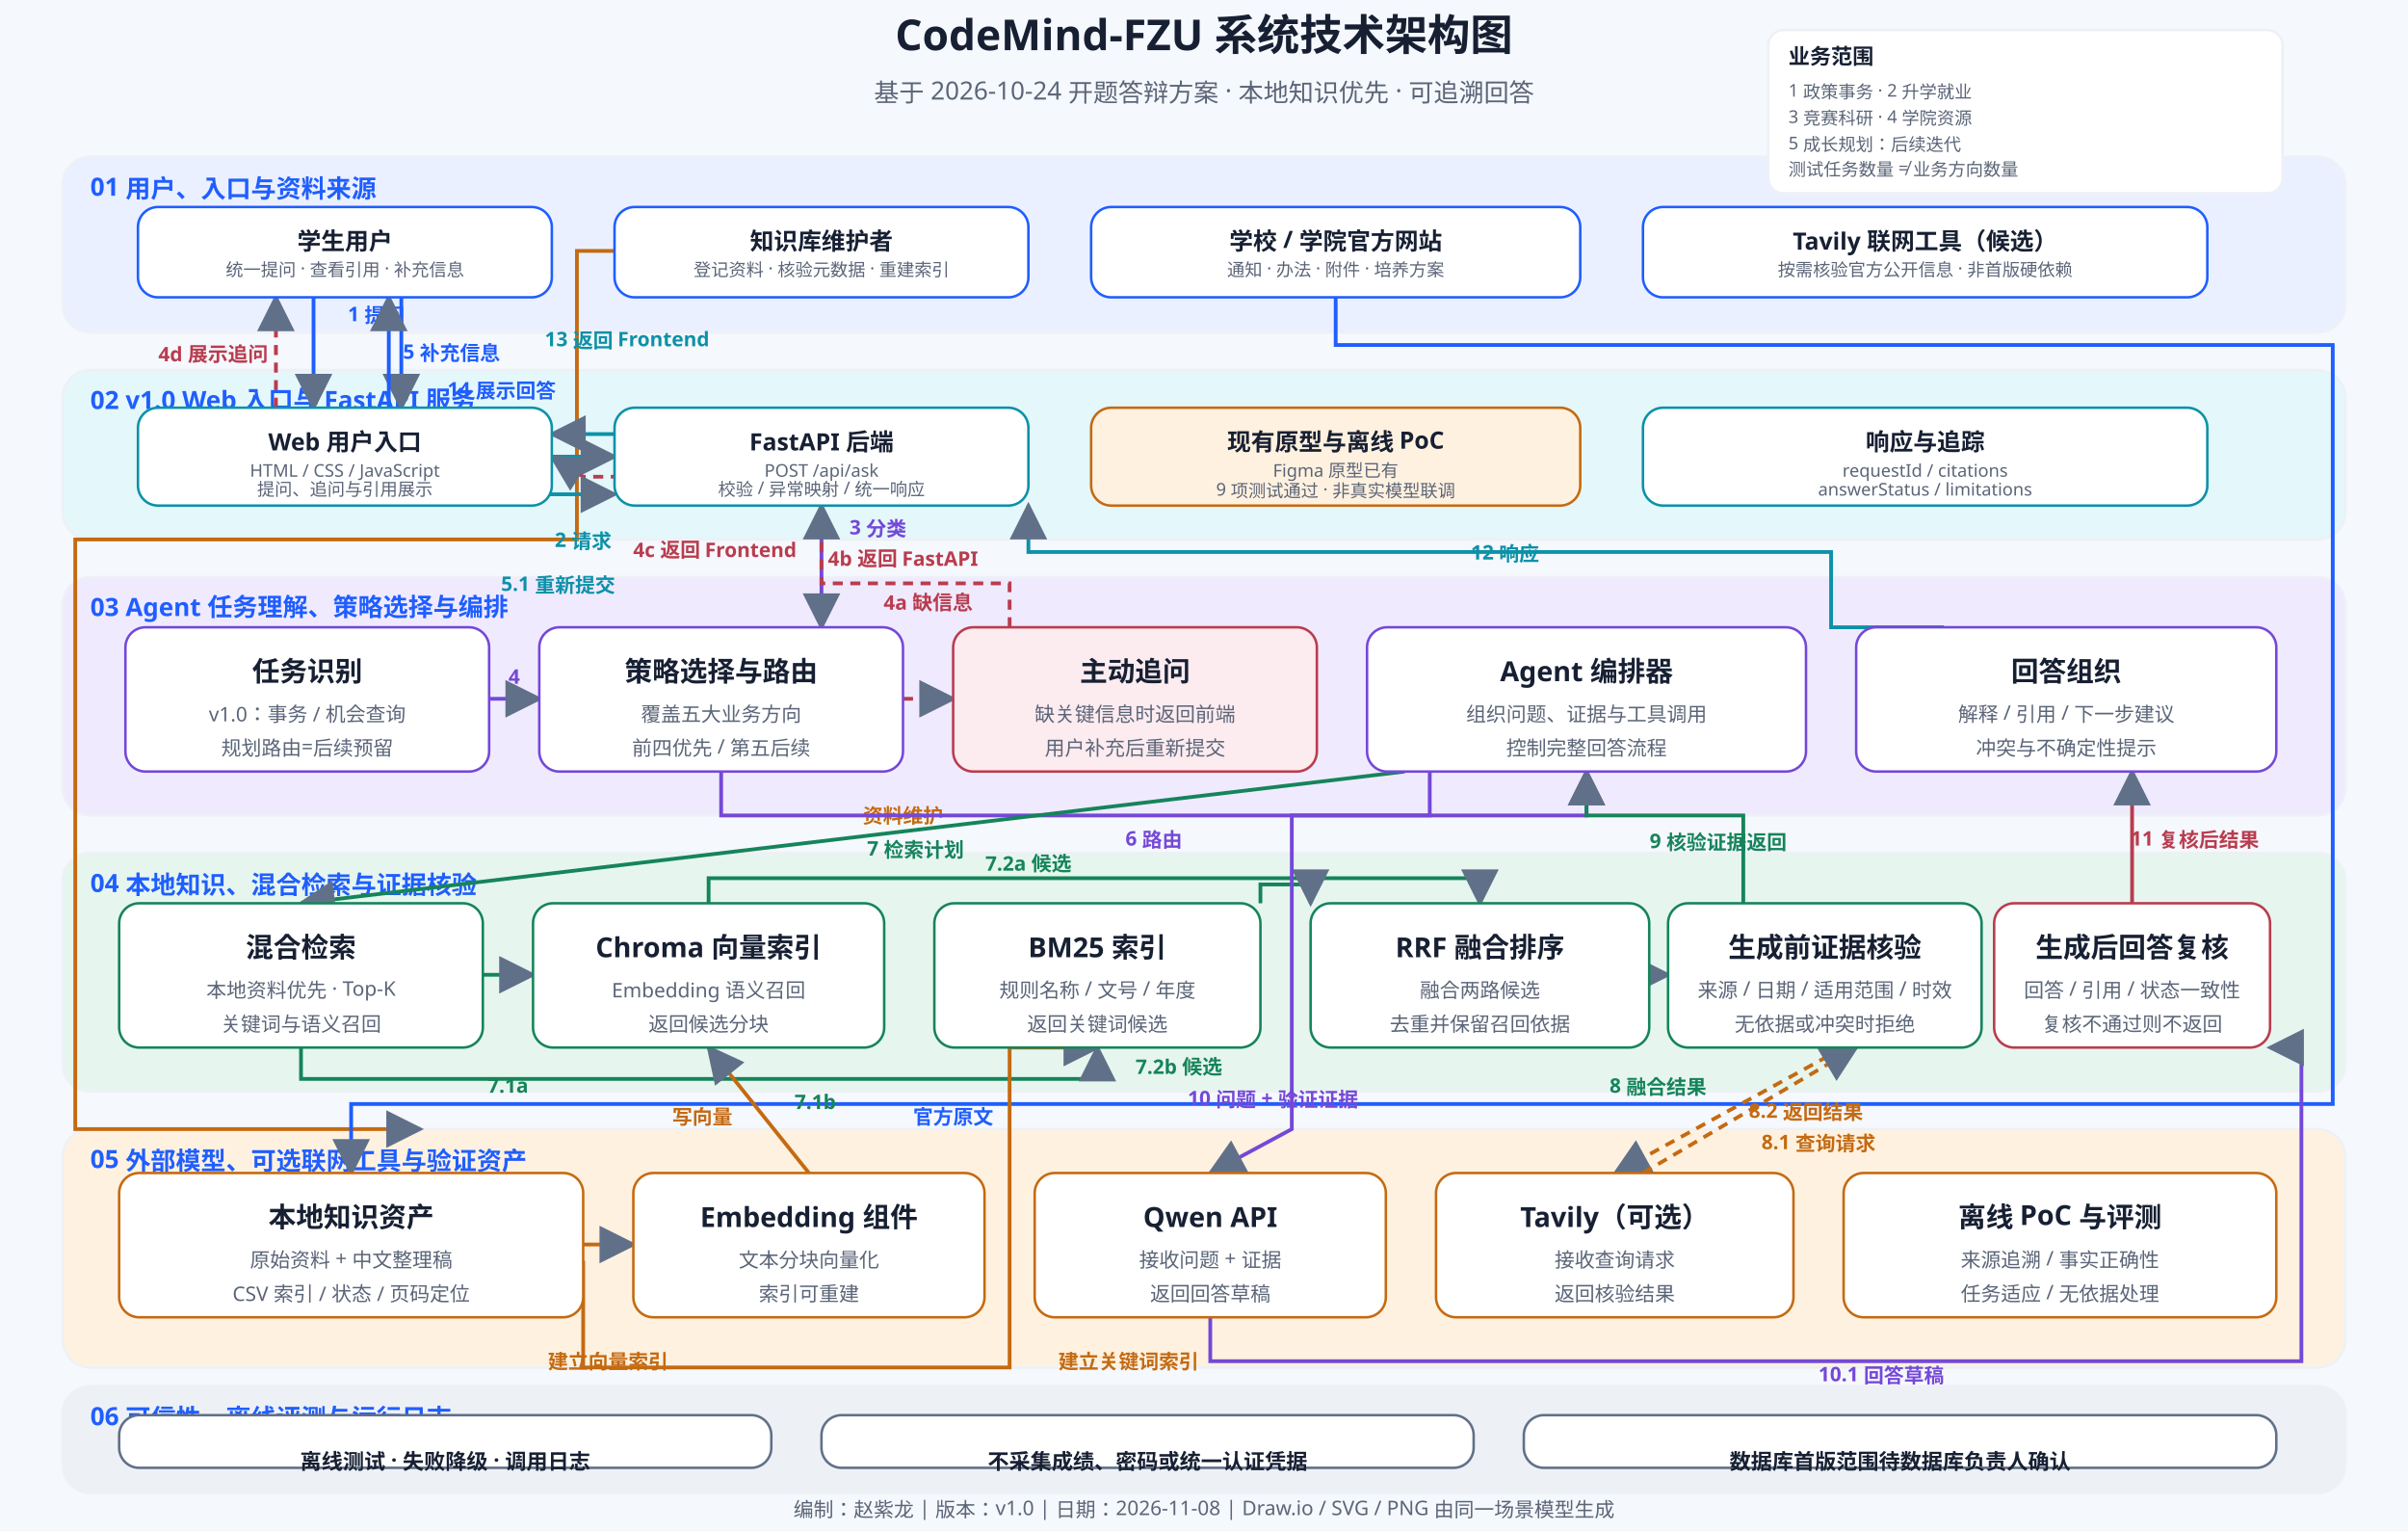
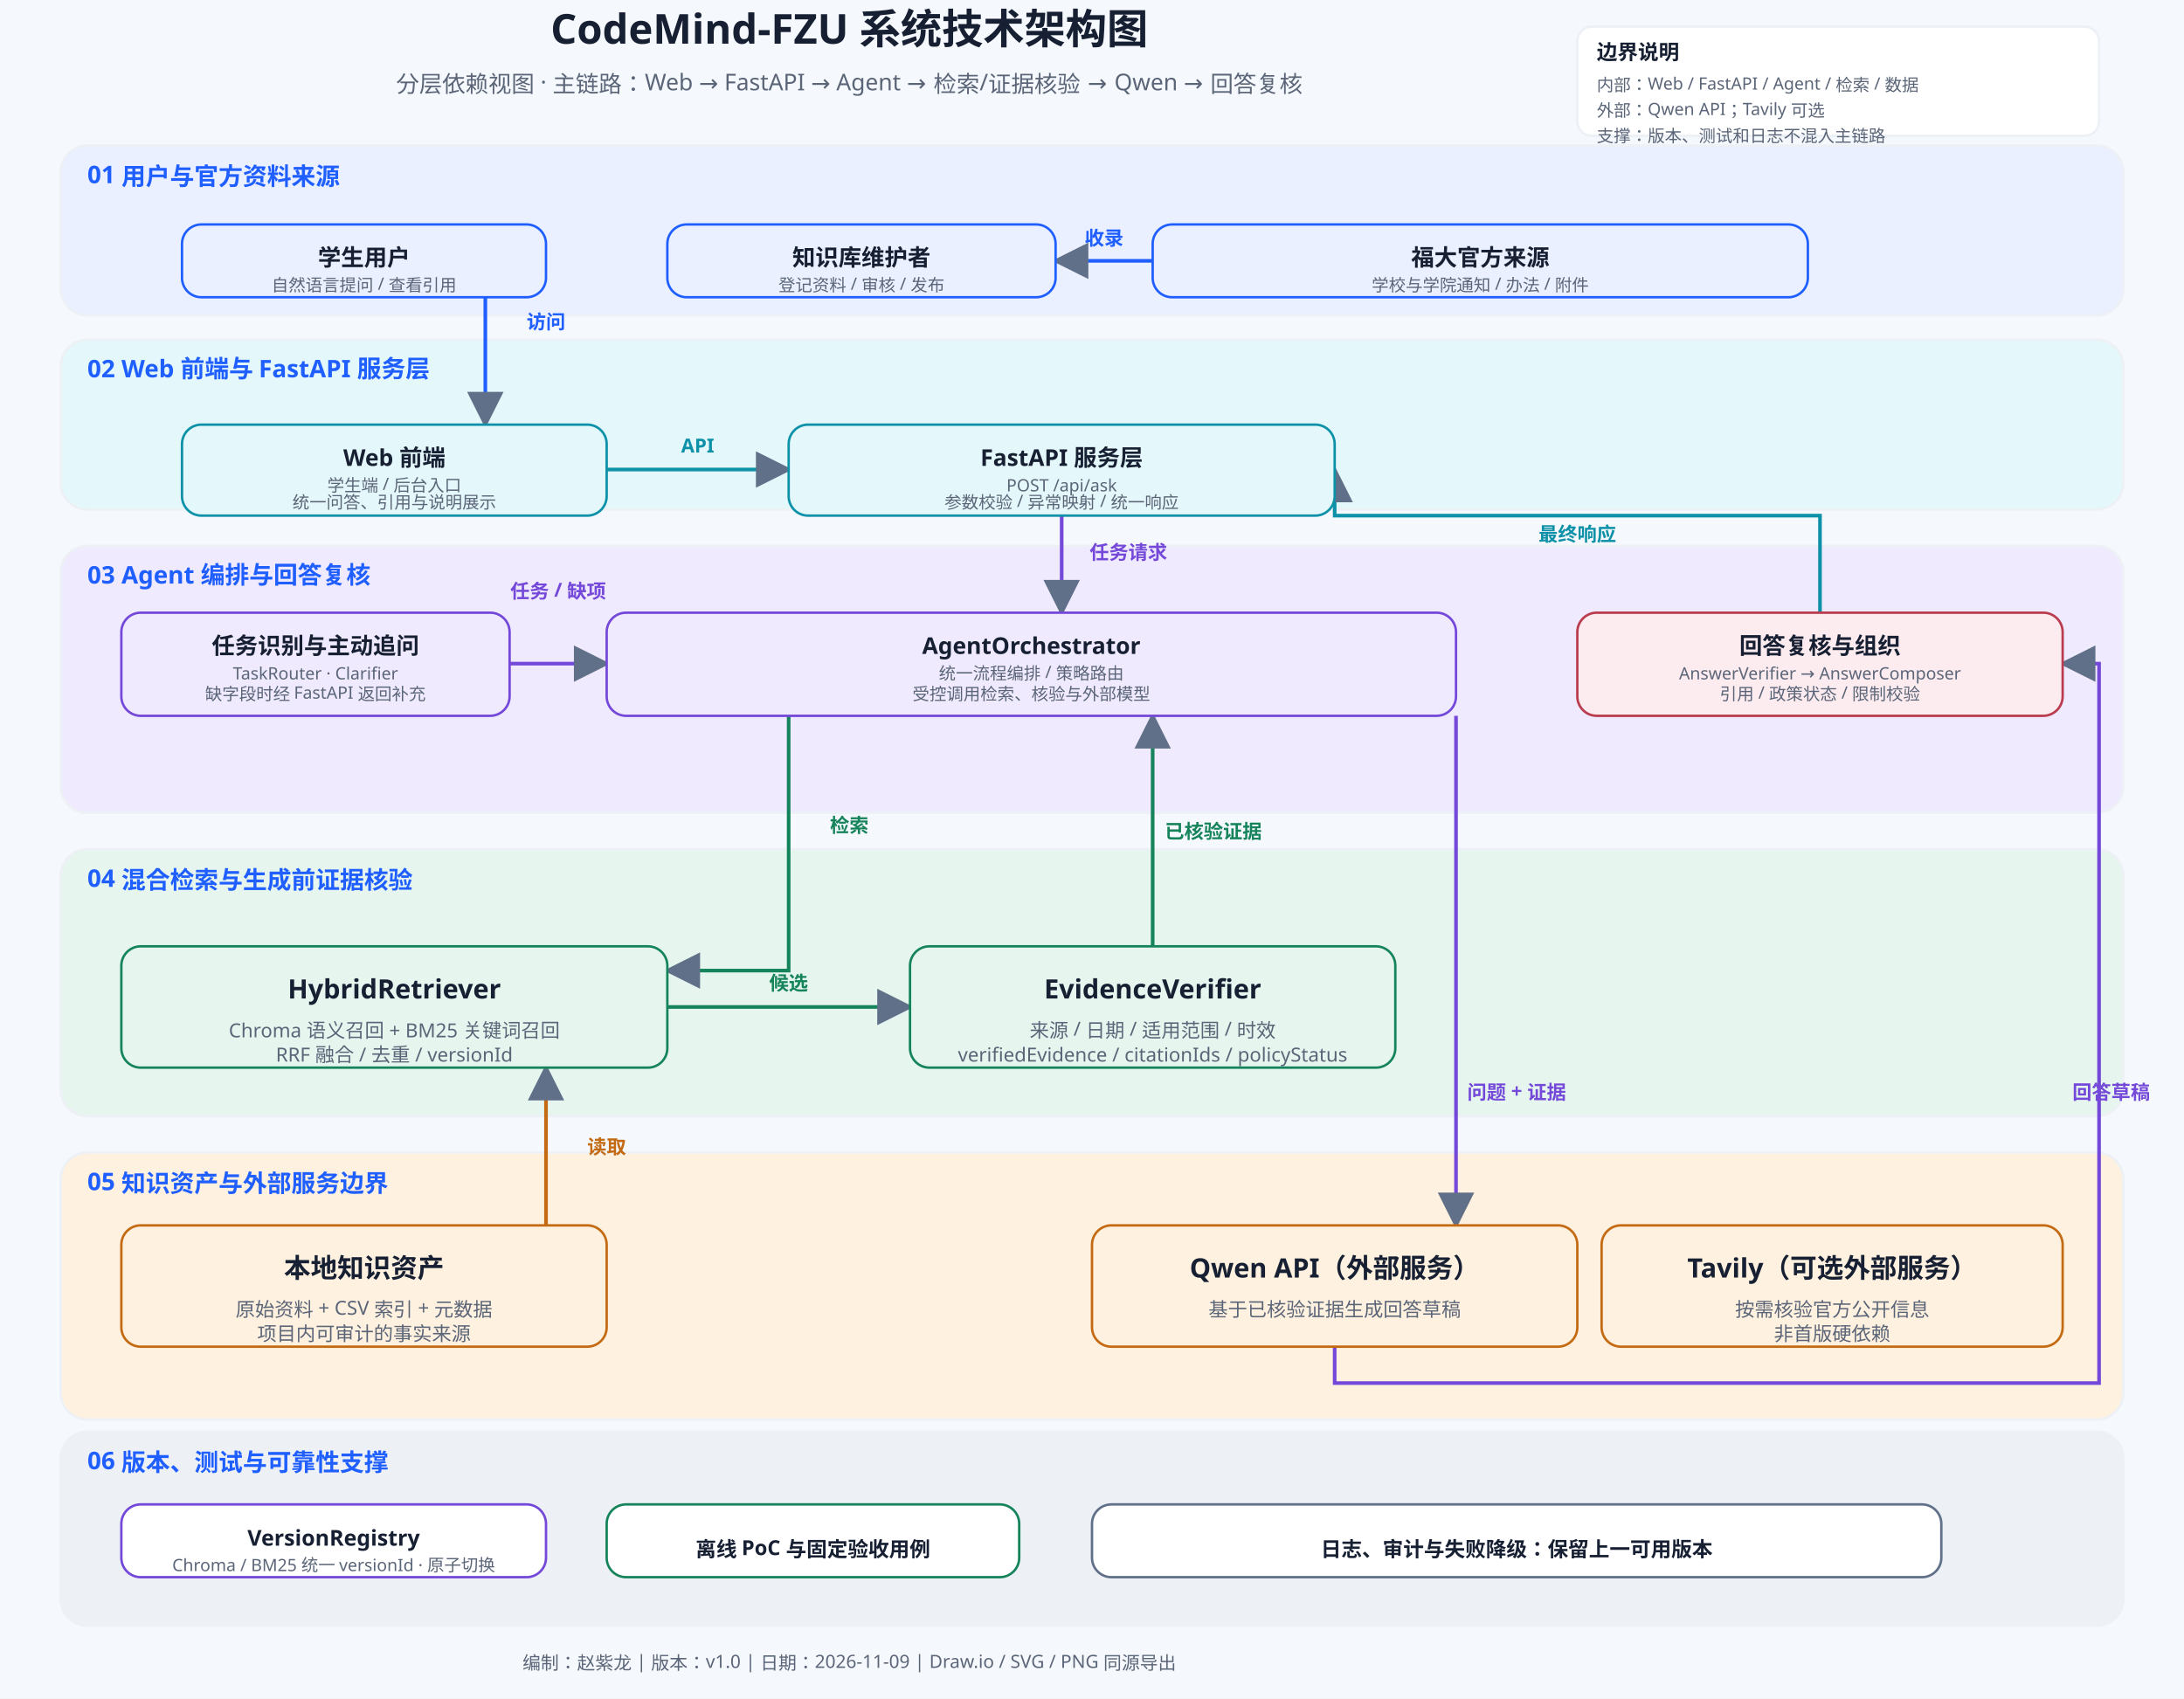
- <svg xmlns="http://www.w3.org/2000/svg" width="1920" height="1220" viewBox="0 0 1920 1220">
+ <svg xmlns="http://www.w3.org/2000/svg" width="1800" height="1400" viewBox="0 0 1800 1400">
  <style>text{font-family:'Microsoft YaHei',sans-serif}</style>
  <defs>
    <marker id="arrow" markerWidth="10" markerHeight="10" refX="9" refY="5" orient="auto-start-reverse">
      <path d="M0 0 L10 5 L0 10 z" fill="#617089" />
    </marker>
  </defs>
-   <rect width="1920" height="1220" fill="#F5F8FC" />
-   <rect x="50" y="125" width="1820" height="140" rx="22" fill="#EAF0FF" stroke="#EDF1F6" stroke-width="2" />
-   <text x="72" y="156" font-size="20" font-weight="700" fill="#1F5EFF">01  用户、入口与资料来源</text>
-   <rect x="50" y="295" width="1820" height="135" rx="22" fill="#E4F7FA" stroke="#EDF1F6" stroke-width="2" />
-   <text x="72" y="326" font-size="20" font-weight="700" fill="#1F5EFF">02  v1.0 Web 入口与 FastAPI 服务</text>
-   <rect x="50" y="460" width="1820" height="190" rx="22" fill="#F0EAFF" stroke="#EDF1F6" stroke-width="2" />
-   <text x="72" y="491" font-size="20" font-weight="700" fill="#1F5EFF">03  Agent 任务理解、策略选择与编排</text>
-   <rect x="50" y="680" width="1820" height="190" rx="22" fill="#E6F6EF" stroke="#EDF1F6" stroke-width="2" />
-   <text x="72" y="711" font-size="20" font-weight="700" fill="#1F5EFF">04  本地知识、混合检索与证据核验</text>
-   <rect x="50" y="900" width="1820" height="190" rx="22" fill="#FFF1DF" stroke="#EDF1F6" stroke-width="2" />
-   <text x="72" y="931" font-size="20" font-weight="700" fill="#1F5EFF">05  外部模型、可选联网工具与验证资产</text>
-   <rect x="50" y="1105" width="1820" height="85" rx="22" fill="#EDF1F6" stroke="#EDF1F6" stroke-width="2" />
-   <text x="72" y="1136" font-size="20" font-weight="700" fill="#1F5EFF">06  可信性、离线评测与运行日志</text>
-   <polyline points="250,237 250,325" fill="none" stroke="#1F5EFF" stroke-width="3" marker-end="url(#arrow)" />
-   <text x="300" y="256" text-anchor="middle" font-size="16" font-weight="700" fill="#1F5EFF">1 提问</text>
-   <polyline points="490,200 460,200 460,430 60,430 60,900 335,900" fill="none" stroke="#C46A12" stroke-width="3" marker-end="url(#arrow)" />
-   <text x="720" y="656" text-anchor="middle" font-size="16" font-weight="700" fill="#C46A12">资料维护</text>
-   <polyline points="1065,237 1065,275 1860,275 1860,880 280,880 280,935" fill="none" stroke="#1F5EFF" stroke-width="3" marker-end="url(#arrow)" />
-   <text x="760" y="896" text-anchor="middle" font-size="16" font-weight="700" fill="#1F5EFF">官方原文</text>
-   <polyline points="440,364 490,364" fill="none" stroke="#0D91A8" stroke-width="3" marker-end="url(#arrow)" />
-   <text x="465" y="436" text-anchor="middle" font-size="16" font-weight="700" fill="#0D91A8">2 请求</text>
-   <polyline points="655,403 655,500" fill="none" stroke="#7448D8" stroke-width="3" marker-end="url(#arrow)" />
-   <text x="700" y="426" text-anchor="middle" font-size="16" font-weight="700" fill="#7448D8">3 分类</text>
-   <polyline points="390,557 430,557" fill="none" stroke="#7448D8" stroke-width="3" marker-end="url(#arrow)" />
-   <text x="410" y="545" text-anchor="middle" font-size="16" font-weight="700" fill="#7448D8">4</text>
-   <polyline points="720,557 760,557" fill="none" stroke="#B93C4F" stroke-width="3" stroke-dasharray="8 6" marker-end="url(#arrow)" />
-   <text x="740" y="486" text-anchor="middle" font-size="16" font-weight="700" fill="#B93C4F">4a 缺信息</text>
-   <polyline points="805,500 805,465 655,465 655,403" fill="none" stroke="#B93C4F" stroke-width="3" stroke-dasharray="8 6" marker-end="url(#arrow)" />
-   <text x="720" y="451" text-anchor="middle" font-size="16" font-weight="700" fill="#B93C4F">4b 返回 FastAPI</text>
-   <polyline points="570,403 570,380 465,380 440,364" fill="none" stroke="#B93C4F" stroke-width="3" stroke-dasharray="8 6" marker-end="url(#arrow)" />
-   <text x="570" y="444" text-anchor="middle" font-size="16" font-weight="700" fill="#B93C4F">4c 返回 Frontend</text>
-   <polyline points="220,325 220,237" fill="none" stroke="#B93C4F" stroke-width="3" stroke-dasharray="8 6" marker-end="url(#arrow)" />
-   <text x="170" y="288" text-anchor="middle" font-size="16" font-weight="700" fill="#B93C4F">4d 展示追问</text>
-   <polyline points="320,237 320,325" fill="none" stroke="#1F5EFF" stroke-width="3" marker-end="url(#arrow)" />
-   <text x="360" y="286" text-anchor="middle" font-size="16" font-weight="700" fill="#1F5EFF">5 补充信息</text>
-   <polyline points="430,394 490,394" fill="none" stroke="#0D91A8" stroke-width="3" marker-end="url(#arrow)" />
-   <text x="445" y="471" text-anchor="middle" font-size="16" font-weight="700" fill="#0D91A8">5.1 重新提交</text>
-   <polyline points="575,615 575,650 1265,650 1265,615" fill="none" stroke="#7448D8" stroke-width="3" marker-end="url(#arrow)" />
-   <text x="920" y="674" text-anchor="middle" font-size="16" font-weight="700" fill="#7448D8">6 路由</text>
-   <polyline points="1120,615 240,720" fill="none" stroke="#16845B" stroke-width="3" marker-end="url(#arrow)" />
-   <text x="730" y="682" text-anchor="middle" font-size="16" font-weight="700" fill="#16845B">7 检索计划</text>
-   <polyline points="385,777 425,777" fill="none" stroke="#16845B" stroke-width="3" marker-end="url(#arrow)" />
-   <text x="405" y="871" text-anchor="middle" font-size="16" font-weight="700" fill="#16845B">7.1a</text>
-   <polyline points="240,835 240,860 875,860 875,835" fill="none" stroke="#16845B" stroke-width="3" marker-end="url(#arrow)" />
-   <text x="650" y="884" text-anchor="middle" font-size="16" font-weight="700" fill="#16845B">7.1b</text>
-   <polyline points="565,720 565,700 1180,700 1180,720" fill="none" stroke="#16845B" stroke-width="3" marker-end="url(#arrow)" />
-   <text x="820" y="694" text-anchor="middle" font-size="16" font-weight="700" fill="#16845B">7.2a 候选</text>
-   <polyline points="1005,720 1005,705 1045,705 1045,720" fill="none" stroke="#16845B" stroke-width="3" marker-end="url(#arrow)" />
-   <text x="940" y="856" text-anchor="middle" font-size="16" font-weight="700" fill="#16845B">7.2b 候选</text>
-   <polyline points="1315,777 1330,777" fill="none" stroke="#16845B" stroke-width="3" marker-end="url(#arrow)" />
-   <text x="1322" y="871" text-anchor="middle" font-size="16" font-weight="700" fill="#16845B">8 融合结果</text>
-   <polyline points="1470,835 1288,935" fill="none" stroke="#C46A12" stroke-width="3" stroke-dasharray="8 6" marker-end="url(#arrow)" />
-   <text x="1450" y="916" text-anchor="middle" font-size="16" font-weight="700" fill="#C46A12">8.1 查询请求</text>
-   <polyline points="1310,935 1480,835" fill="none" stroke="#C46A12" stroke-width="3" stroke-dasharray="8 6" marker-end="url(#arrow)" />
-   <text x="1440" y="891" text-anchor="middle" font-size="16" font-weight="700" fill="#C46A12">8.2 返回结果</text>
-   <polyline points="1390,720 1390,650 1265,650 1265,615" fill="none" stroke="#16845B" stroke-width="3" marker-end="url(#arrow)" />
-   <text x="1370" y="676" text-anchor="middle" font-size="16" font-weight="700" fill="#16845B">9 核验证据返回</text>
-   <polyline points="1140,590 1140,650 1030,650 1030,900 965,935" fill="none" stroke="#7448D8" stroke-width="3" marker-end="url(#arrow)" />
-   <text x="1015" y="881" text-anchor="middle" font-size="16" font-weight="700" fill="#7448D8">10 问题 + 验证证据</text>
-   <polyline points="965,1050 965,1085 1835,1085 1835,835 1810,835" fill="none" stroke="#7448D8" stroke-width="3" marker-end="url(#arrow)" />
-   <text x="1500" y="1101" text-anchor="middle" font-size="16" font-weight="700" fill="#7448D8">10.1 回答草稿</text>
-   <polyline points="1700,720 1700,615" fill="none" stroke="#B93C4F" stroke-width="3" marker-end="url(#arrow)" />
-   <text x="1750" y="674" text-anchor="middle" font-size="16" font-weight="700" fill="#B93C4F">11 复核后结果</text>
-   <polyline points="1550,500 1460,500 1460,440 820,440 820,403" fill="none" stroke="#0D91A8" stroke-width="3" marker-end="url(#arrow)" />
-   <text x="1200" y="446" text-anchor="middle" font-size="16" font-weight="700" fill="#0D91A8">12 响应</text>
-   <polyline points="490,346 440,346" fill="none" stroke="#0D91A8" stroke-width="3" marker-end="url(#arrow)" />
-   <text x="500" y="276" text-anchor="middle" font-size="16" font-weight="700" fill="#0D91A8">13 返回 Frontend</text>
-   <polyline points="310,325 310,237" fill="none" stroke="#1F5EFF" stroke-width="3" marker-end="url(#arrow)" />
-   <text x="400" y="316" text-anchor="middle" font-size="16" font-weight="700" fill="#1F5EFF">14 展示回答</text>
-   <polyline points="465,992 505,992" fill="none" stroke="#C46A12" stroke-width="3" marker-end="url(#arrow)" />
-   <text x="485" y="1091" text-anchor="middle" font-size="16" font-weight="700" fill="#C46A12">建立向量索引</text>
-   <polyline points="645,935 565,835" fill="none" stroke="#C46A12" stroke-width="3" marker-end="url(#arrow)" />
-   <text x="560" y="896" text-anchor="middle" font-size="16" font-weight="700" fill="#C46A12">写向量</text>
-   <polyline points="465,1005 465,1090 805,1090 805,835 875,835" fill="none" stroke="#C46A12" stroke-width="3" marker-end="url(#arrow)" />
-   <text x="900" y="1091" text-anchor="middle" font-size="16" font-weight="700" fill="#C46A12">建立关键词索引</text>
-   <rect x="110" y="165" width="330" height="72" rx="16" fill="#FFFFFF" stroke="#1F5EFF" stroke-width="2" />
-   <text x="275.0" y="199" text-anchor="middle" font-size="19" font-weight="700" fill="#172033">学生用户</text>
-   <text x="275.0" y="220" text-anchor="middle" font-size="14" fill="#5B6578">统一提问 · 查看引用 · 补充信息</text>
-   <rect x="490" y="165" width="330" height="72" rx="16" fill="#FFFFFF" stroke="#1F5EFF" stroke-width="2" />
-   <text x="655.0" y="199" text-anchor="middle" font-size="19" font-weight="700" fill="#172033">知识库维护者</text>
-   <text x="655.0" y="220" text-anchor="middle" font-size="14" fill="#5B6578">登记资料 · 核验元数据 · 重建索引</text>
-   <rect x="870" y="165" width="390" height="72" rx="16" fill="#FFFFFF" stroke="#1F5EFF" stroke-width="2" />
-   <text x="1065.0" y="199" text-anchor="middle" font-size="19" font-weight="700" fill="#172033">学校 / 学院官方网站</text>
-   <text x="1065.0" y="220" text-anchor="middle" font-size="14" fill="#5B6578">通知 · 办法 · 附件 · 培养方案</text>
-   <rect x="1310" y="165" width="450" height="72" rx="16" fill="#FFFFFF" stroke="#1F5EFF" stroke-width="2" />
-   <text x="1535.0" y="199" text-anchor="middle" font-size="19" font-weight="700" fill="#172033">Tavily 联网工具（候选）</text>
-   <text x="1535.0" y="220" text-anchor="middle" font-size="14" fill="#5B6578">按需核验官方公开信息 · 非首版硬依赖</text>
-   <rect x="110" y="325" width="330" height="78" rx="16" fill="#FFFFFF" stroke="#0D91A8" stroke-width="2" />
-   <text x="275.0" y="359" text-anchor="middle" font-size="19" font-weight="700" fill="#172033">Web 用户入口</text>
-   <text x="275.0" y="380" text-anchor="middle" font-size="14" fill="#5B6578">HTML / CSS / JavaScript</text>
-   <text x="275.0" y="395" text-anchor="middle" font-size="14" fill="#5B6578">提问、追问与引用展示</text>
-   <rect x="490" y="325" width="330" height="78" rx="16" fill="#FFFFFF" stroke="#0D91A8" stroke-width="2" />
-   <text x="655.0" y="359" text-anchor="middle" font-size="19" font-weight="700" fill="#172033">FastAPI 后端</text>
-   <text x="655.0" y="380" text-anchor="middle" font-size="14" fill="#5B6578">POST /api/ask</text>
-   <text x="655.0" y="395" text-anchor="middle" font-size="14" fill="#5B6578">校验 / 异常映射 / 统一响应</text>
-   <rect x="870" y="325" width="390" height="78" rx="16" fill="#FFF1DF" stroke="#C46A12" stroke-width="2" />
-   <text x="1065.0" y="359" text-anchor="middle" font-size="19" font-weight="700" fill="#172033">现有原型与离线 PoC</text>
-   <text x="1065.0" y="380" text-anchor="middle" font-size="14" fill="#5B6578">Figma 原型已有</text>
-   <text x="1065.0" y="395" text-anchor="middle" font-size="14" fill="#5B6578">9 项测试通过 · 非真实模型联调</text>
-   <rect x="1310" y="325" width="450" height="78" rx="16" fill="#FFFFFF" stroke="#0D91A8" stroke-width="2" />
-   <text x="1535.0" y="359" text-anchor="middle" font-size="19" font-weight="700" fill="#172033">响应与追踪</text>
-   <text x="1535.0" y="380" text-anchor="middle" font-size="14" fill="#5B6578">requestId / citations</text>
-   <text x="1535.0" y="395" text-anchor="middle" font-size="14" fill="#5B6578">answerStatus / limitations</text>
-   <rect x="100" y="500" width="290" height="115" rx="16" fill="#FFFFFF" stroke="#7448D8" stroke-width="2" />
-   <text x="245.0" y="543" text-anchor="middle" font-size="22" font-weight="700" fill="#172033">任务识别</text>
-   <text x="245.0" y="575" text-anchor="middle" font-size="16" fill="#5B6578">v1.0：事务 / 机会查询</text>
-   <text x="245.0" y="602" text-anchor="middle" font-size="16" fill="#5B6578">规划路由=后续预留</text>
-   <rect x="430" y="500" width="290" height="115" rx="16" fill="#FFFFFF" stroke="#7448D8" stroke-width="2" />
-   <text x="575.0" y="543" text-anchor="middle" font-size="22" font-weight="700" fill="#172033">策略选择与路由</text>
-   <text x="575.0" y="575" text-anchor="middle" font-size="16" fill="#5B6578">覆盖五大业务方向</text>
-   <text x="575.0" y="602" text-anchor="middle" font-size="16" fill="#5B6578">前四优先 / 第五后续</text>
-   <rect x="760" y="500" width="290" height="115" rx="16" fill="#FCEBEF" stroke="#B93C4F" stroke-width="2" />
-   <text x="905.0" y="543" text-anchor="middle" font-size="22" font-weight="700" fill="#172033">主动追问</text>
-   <text x="905.0" y="575" text-anchor="middle" font-size="16" fill="#5B6578">缺关键信息时返回前端</text>
-   <text x="905.0" y="602" text-anchor="middle" font-size="16" fill="#5B6578">用户补充后重新提交</text>
-   <rect x="1090" y="500" width="350" height="115" rx="16" fill="#FFFFFF" stroke="#7448D8" stroke-width="2" />
-   <text x="1265.0" y="543" text-anchor="middle" font-size="22" font-weight="700" fill="#172033">Agent 编排器</text>
-   <text x="1265.0" y="575" text-anchor="middle" font-size="16" fill="#5B6578">组织问题、证据与工具调用</text>
-   <text x="1265.0" y="602" text-anchor="middle" font-size="16" fill="#5B6578">控制完整回答流程</text>
-   <rect x="1480" y="500" width="335" height="115" rx="16" fill="#FFFFFF" stroke="#7448D8" stroke-width="2" />
-   <text x="1647.5" y="543" text-anchor="middle" font-size="22" font-weight="700" fill="#172033">回答组织</text>
-   <text x="1647.5" y="575" text-anchor="middle" font-size="16" fill="#5B6578">解释 / 引用 / 下一步建议</text>
-   <text x="1647.5" y="602" text-anchor="middle" font-size="16" fill="#5B6578">冲突与不确定性提示</text>
-   <rect x="95" y="720" width="290" height="115" rx="16" fill="#FFFFFF" stroke="#16845B" stroke-width="2" />
-   <text x="240.0" y="763" text-anchor="middle" font-size="22" font-weight="700" fill="#172033">混合检索</text>
-   <text x="240.0" y="795" text-anchor="middle" font-size="16" fill="#5B6578">本地资料优先 · Top-K</text>
-   <text x="240.0" y="822" text-anchor="middle" font-size="16" fill="#5B6578">关键词与语义召回</text>
-   <rect x="425" y="720" width="280" height="115" rx="16" fill="#FFFFFF" stroke="#16845B" stroke-width="2" />
-   <text x="565.0" y="763" text-anchor="middle" font-size="22" font-weight="700" fill="#172033">Chroma 向量索引</text>
-   <text x="565.0" y="795" text-anchor="middle" font-size="16" fill="#5B6578">Embedding 语义召回</text>
-   <text x="565.0" y="822" text-anchor="middle" font-size="16" fill="#5B6578">返回候选分块</text>
-   <rect x="745" y="720" width="260" height="115" rx="16" fill="#FFFFFF" stroke="#16845B" stroke-width="2" />
-   <text x="875.0" y="763" text-anchor="middle" font-size="22" font-weight="700" fill="#172033">BM25 索引</text>
-   <text x="875.0" y="795" text-anchor="middle" font-size="16" fill="#5B6578">规则名称 / 文号 / 年度</text>
-   <text x="875.0" y="822" text-anchor="middle" font-size="16" fill="#5B6578">返回关键词候选</text>
-   <rect x="1045" y="720" width="270" height="115" rx="16" fill="#FFFFFF" stroke="#16845B" stroke-width="2" />
-   <text x="1180.0" y="763" text-anchor="middle" font-size="22" font-weight="700" fill="#172033">RRF 融合排序</text>
-   <text x="1180.0" y="795" text-anchor="middle" font-size="16" fill="#5B6578">融合两路候选</text>
-   <text x="1180.0" y="822" text-anchor="middle" font-size="16" fill="#5B6578">去重并保留召回依据</text>
-   <rect x="1330" y="720" width="250" height="115" rx="16" fill="#FFFFFF" stroke="#16845B" stroke-width="2" />
-   <text x="1455.0" y="763" text-anchor="middle" font-size="22" font-weight="700" fill="#172033">生成前证据核验</text>
-   <text x="1455.0" y="795" text-anchor="middle" font-size="16" fill="#5B6578">来源 / 日期 / 适用范围 / 时效</text>
-   <text x="1455.0" y="822" text-anchor="middle" font-size="16" fill="#5B6578">无依据或冲突时拒绝</text>
-   <rect x="1590" y="720" width="220" height="115" rx="16" fill="#FFFFFF" stroke="#B93C4F" stroke-width="2" />
-   <text x="1700.0" y="763" text-anchor="middle" font-size="22" font-weight="700" fill="#172033">生成后回答复核</text>
-   <text x="1700.0" y="795" text-anchor="middle" font-size="16" fill="#5B6578">回答 / 引用 / 状态一致性</text>
-   <text x="1700.0" y="822" text-anchor="middle" font-size="16" fill="#5B6578">复核不通过则不返回</text>
-   <rect x="95" y="935" width="370" height="115" rx="16" fill="#FFFFFF" stroke="#C46A12" stroke-width="2" />
-   <text x="280.0" y="978" text-anchor="middle" font-size="22" font-weight="700" fill="#172033">本地知识资产</text>
-   <text x="280.0" y="1010" text-anchor="middle" font-size="16" fill="#5B6578">原始资料 + 中文整理稿</text>
-   <text x="280.0" y="1037" text-anchor="middle" font-size="16" fill="#5B6578">CSV 索引 / 状态 / 页码定位</text>
-   <rect x="505" y="935" width="280" height="115" rx="16" fill="#FFFFFF" stroke="#C46A12" stroke-width="2" />
-   <text x="645.0" y="978" text-anchor="middle" font-size="22" font-weight="700" fill="#172033">Embedding 组件</text>
-   <text x="645.0" y="1010" text-anchor="middle" font-size="16" fill="#5B6578">文本分块向量化</text>
-   <text x="645.0" y="1037" text-anchor="middle" font-size="16" fill="#5B6578">索引可重建</text>
-   <rect x="825" y="935" width="280" height="115" rx="16" fill="#FFFFFF" stroke="#C46A12" stroke-width="2" />
-   <text x="965.0" y="978" text-anchor="middle" font-size="22" font-weight="700" fill="#172033">Qwen API</text>
-   <text x="965.0" y="1010" text-anchor="middle" font-size="16" fill="#5B6578">接收问题 + 证据</text>
-   <text x="965.0" y="1037" text-anchor="middle" font-size="16" fill="#5B6578">返回回答草稿</text>
-   <rect x="1145" y="935" width="285" height="115" rx="16" fill="#FFFFFF" stroke="#C46A12" stroke-width="2" />
-   <text x="1287.5" y="978" text-anchor="middle" font-size="22" font-weight="700" fill="#172033">Tavily（可选）</text>
-   <text x="1287.5" y="1010" text-anchor="middle" font-size="16" fill="#5B6578">接收查询请求</text>
-   <text x="1287.5" y="1037" text-anchor="middle" font-size="16" fill="#5B6578">返回核验结果</text>
-   <rect x="1470" y="935" width="345" height="115" rx="16" fill="#FFFFFF" stroke="#C46A12" stroke-width="2" />
-   <text x="1642.5" y="978" text-anchor="middle" font-size="22" font-weight="700" fill="#172033">离线 PoC 与评测</text>
-   <text x="1642.5" y="1010" text-anchor="middle" font-size="16" fill="#5B6578">来源追溯 / 事实正确性</text>
-   <text x="1642.5" y="1037" text-anchor="middle" font-size="16" fill="#5B6578">任务适应 / 无依据处理</text>
-   <rect x="95" y="1128" width="520" height="42" rx="16" fill="#FFFFFF" stroke="#617089" stroke-width="2" />
-   <text x="355.0" y="1171" text-anchor="middle" font-size="17" font-weight="700" fill="#172033">离线测试 · 失败降级 · 调用日志</text>
-   <rect x="655" y="1128" width="520" height="42" rx="16" fill="#FFFFFF" stroke="#617089" stroke-width="2" />
-   <text x="915.0" y="1171" text-anchor="middle" font-size="17" font-weight="700" fill="#172033">不采集成绩、密码或统一认证凭据</text>
-   <rect x="1215" y="1128" width="600" height="42" rx="16" fill="#FFFFFF" stroke="#617089" stroke-width="2" />
-   <text x="1515.0" y="1171" text-anchor="middle" font-size="17" font-weight="700" fill="#172033">数据库首版范围待数据库负责人确认</text>
-   <text x="960" y="40" text-anchor="middle" font-size="34" font-weight="700" fill="#172033">CodeMind-FZU 系统技术架构图</text>
-   <text x="960" y="81" text-anchor="middle" font-size="20" font-weight="400" fill="#5B6578">基于 2026-10-24 开题答辩方案 · 本地知识优先 · 可追溯回答</text>
-   <text x="960" y="1209" text-anchor="middle" font-size="16" font-weight="400" fill="#5B6578">编制：赵紫龙  |  版本：v1.0  |  日期：2026-11-08  |  Draw.io / SVG / PNG 由同一场景模型生成</text>
-   <rect x="1410" y="24" width="410" height="130" rx="12" fill="#FFFFFF" stroke="#EDF1F6" stroke-width="2" />
-   <text x="1426" y="51" font-size="17" font-weight="700" fill="#172033">业务范围</text>
-   <text x="1426" y="77" font-size="14" fill="#5B6578">1 政策事务 · 2 升学就业</text>
-   <text x="1426" y="98" font-size="14" fill="#5B6578">3 竞赛科研 · 4 学院资源</text>
-   <text x="1426" y="119" font-size="14" fill="#5B6578">5 成长规划：后续迭代</text>
-   <text x="1426" y="140" font-size="14" fill="#5B6578">测试任务数量 ≠ 业务方向数量</text>
+   <rect width="1800" height="1400" fill="#F5F8FC" />
+   <rect x="50" y="120" width="1700" height="140" rx="22" fill="#EAF0FF" stroke="#EDF1F6" stroke-width="2" />
+   <text x="72" y="151" font-size="20" font-weight="700" fill="#1F5EFF">01  用户与官方资料来源</text>
+   <rect x="50" y="280" width="1700" height="140" rx="22" fill="#E4F7FA" stroke="#EDF1F6" stroke-width="2" />
+   <text x="72" y="311" font-size="20" font-weight="700" fill="#1F5EFF">02  Web 前端与 FastAPI 服务层</text>
+   <rect x="50" y="450" width="1700" height="220" rx="22" fill="#F0EAFF" stroke="#EDF1F6" stroke-width="2" />
+   <text x="72" y="481" font-size="20" font-weight="700" fill="#1F5EFF">03  Agent 编排与回答复核</text>
+   <rect x="50" y="700" width="1700" height="220" rx="22" fill="#E6F6EF" stroke="#EDF1F6" stroke-width="2" />
+   <text x="72" y="731" font-size="20" font-weight="700" fill="#1F5EFF">04  混合检索与生成前证据核验</text>
+   <rect x="50" y="950" width="1700" height="220" rx="22" fill="#FFF1DF" stroke="#EDF1F6" stroke-width="2" />
+   <text x="72" y="981" font-size="20" font-weight="700" fill="#1F5EFF">05  知识资产与外部服务边界</text>
+   <rect x="50" y="1180" width="1700" height="160" rx="22" fill="#EDF1F6" stroke="#EDF1F6" stroke-width="2" />
+   <text x="72" y="1211" font-size="20" font-weight="700" fill="#1F5EFF">06  版本、测试与可靠性支撑</text>
+   <polyline points="400,245 400,350" fill="none" stroke="#1F5EFF" stroke-width="3" marker-end="url(#arrow)" />
+   <text x="450" y="271" text-anchor="middle" font-size="16" font-weight="700" fill="#1F5EFF">访问</text>
+   <polyline points="950,215 870,215" fill="none" stroke="#1F5EFF" stroke-width="3" marker-end="url(#arrow)" />
+   <text x="910" y="202" text-anchor="middle" font-size="16" font-weight="700" fill="#1F5EFF">收录</text>
+   <polyline points="500,387 650,387" fill="none" stroke="#0D91A8" stroke-width="3" marker-end="url(#arrow)" />
+   <text x="575" y="373" text-anchor="middle" font-size="16" font-weight="700" fill="#0D91A8">API</text>
+   <polyline points="875,425 875,505" fill="none" stroke="#7448D8" stroke-width="3" marker-end="url(#arrow)" />
+   <text x="930" y="461" text-anchor="middle" font-size="16" font-weight="700" fill="#7448D8">任务请求</text>
+   <polyline points="420,547 500,547" fill="none" stroke="#7448D8" stroke-width="3" marker-end="url(#arrow)" />
+   <text x="460" y="493" text-anchor="middle" font-size="16" font-weight="700" fill="#7448D8">任务 / 缺项</text>
+   <polyline points="650,590 650,800 550,800" fill="none" stroke="#16845B" stroke-width="3" marker-end="url(#arrow)" />
+   <text x="700" y="686" text-anchor="middle" font-size="16" font-weight="700" fill="#16845B">检索</text>
+   <polyline points="550,830 750,830" fill="none" stroke="#16845B" stroke-width="3" marker-end="url(#arrow)" />
+   <text x="650" y="816" text-anchor="middle" font-size="16" font-weight="700" fill="#16845B">候选</text>
+   <polyline points="950,780 950,590" fill="none" stroke="#16845B" stroke-width="3" marker-end="url(#arrow)" />
+   <text x="1000" y="691" text-anchor="middle" font-size="16" font-weight="700" fill="#16845B">已核验证据</text>
+   <polyline points="1200,590 1200,1010" fill="none" stroke="#7448D8" stroke-width="3" marker-end="url(#arrow)" />
+   <text x="1250" y="906" text-anchor="middle" font-size="16" font-weight="700" fill="#7448D8">问题 + 证据</text>
+   <polyline points="450,1010 450,880" fill="none" stroke="#C46A12" stroke-width="3" marker-end="url(#arrow)" />
+   <text x="500" y="951" text-anchor="middle" font-size="16" font-weight="700" fill="#C46A12">读取</text>
+   <polyline points="1100,1110 1100,1140 1730,1140 1730,547 1700,547" fill="none" stroke="#7448D8" stroke-width="3" marker-end="url(#arrow)" />
+   <text x="1740" y="906" text-anchor="middle" font-size="16" font-weight="700" fill="#7448D8">回答草稿</text>
+   <polyline points="1500,505 1500,425 1100,425 1100,387" fill="none" stroke="#0D91A8" stroke-width="3" marker-end="url(#arrow)" />
+   <text x="1300" y="446" text-anchor="middle" font-size="16" font-weight="700" fill="#0D91A8">最终响应</text>
+   <rect x="150" y="185" width="300" height="60" rx="16" fill="#EAF0FF" stroke="#1F5EFF" stroke-width="2" />
+   <text x="300.0" y="219" text-anchor="middle" font-size="19" font-weight="700" fill="#172033">学生用户</text>
+   <text x="300.0" y="240" text-anchor="middle" font-size="14" fill="#5B6578">自然语言提问 / 查看引用</text>
+   <rect x="550" y="185" width="320" height="60" rx="16" fill="#EAF0FF" stroke="#1F5EFF" stroke-width="2" />
+   <text x="710.0" y="219" text-anchor="middle" font-size="19" font-weight="700" fill="#172033">知识库维护者</text>
+   <text x="710.0" y="240" text-anchor="middle" font-size="14" fill="#5B6578">登记资料 / 审核 / 发布</text>
+   <rect x="950" y="185" width="540" height="60" rx="16" fill="#EAF0FF" stroke="#1F5EFF" stroke-width="2" />
+   <text x="1220.0" y="219" text-anchor="middle" font-size="19" font-weight="700" fill="#172033">福大官方来源</text>
+   <text x="1220.0" y="240" text-anchor="middle" font-size="14" fill="#5B6578">学校与学院通知 / 办法 / 附件</text>
+   <rect x="150" y="350" width="350" height="75" rx="16" fill="#E4F7FA" stroke="#0D91A8" stroke-width="2" />
+   <text x="325.0" y="384" text-anchor="middle" font-size="19" font-weight="700" fill="#172033">Web 前端</text>
+   <text x="325.0" y="405" text-anchor="middle" font-size="14" fill="#5B6578">学生端 / 后台入口</text>
+   <text x="325.0" y="419" text-anchor="middle" font-size="14" fill="#5B6578">统一问答、引用与说明展示</text>
+   <rect x="650" y="350" width="450" height="75" rx="16" fill="#E4F7FA" stroke="#0D91A8" stroke-width="2" />
+   <text x="875.0" y="384" text-anchor="middle" font-size="19" font-weight="700" fill="#172033">FastAPI 服务层</text>
+   <text x="875.0" y="405" text-anchor="middle" font-size="14" fill="#5B6578">POST /api/ask</text>
+   <text x="875.0" y="419" text-anchor="middle" font-size="14" fill="#5B6578">参数校验 / 异常映射 / 统一响应</text>
+   <rect x="100" y="505" width="320" height="85" rx="16" fill="#F0EAFF" stroke="#7448D8" stroke-width="2" />
+   <text x="260.0" y="539" text-anchor="middle" font-size="19" font-weight="700" fill="#172033">任务识别与主动追问</text>
+   <text x="260.0" y="560" text-anchor="middle" font-size="14" fill="#5B6578">TaskRouter · Clarifier</text>
+   <text x="260.0" y="577" text-anchor="middle" font-size="14" fill="#5B6578">缺字段时经 FastAPI 返回补充</text>
+   <rect x="500" y="505" width="700" height="85" rx="16" fill="#F0EAFF" stroke="#7448D8" stroke-width="2" />
+   <text x="850.0" y="539" text-anchor="middle" font-size="19" font-weight="700" fill="#172033">AgentOrchestrator</text>
+   <text x="850.0" y="560" text-anchor="middle" font-size="14" fill="#5B6578">统一流程编排 / 策略路由</text>
+   <text x="850.0" y="577" text-anchor="middle" font-size="14" fill="#5B6578">受控调用检索、核验与外部模型</text>
+   <rect x="1300" y="505" width="400" height="85" rx="16" fill="#FCEBEF" stroke="#B93C4F" stroke-width="2" />
+   <text x="1500.0" y="539" text-anchor="middle" font-size="19" font-weight="700" fill="#172033">回答复核与组织</text>
+   <text x="1500.0" y="560" text-anchor="middle" font-size="14" fill="#5B6578">AnswerVerifier → AnswerComposer</text>
+   <text x="1500.0" y="577" text-anchor="middle" font-size="14" fill="#5B6578">引用 / 政策状态 / 限制校验</text>
+   <rect x="100" y="780" width="450" height="100" rx="16" fill="#E6F6EF" stroke="#16845B" stroke-width="2" />
+   <text x="325.0" y="823" text-anchor="middle" font-size="22" font-weight="700" fill="#172033">HybridRetriever</text>
+   <text x="325.0" y="855" text-anchor="middle" font-size="16" fill="#5B6578">Chroma 语义召回 + BM25 关键词召回</text>
+   <text x="325.0" y="875" text-anchor="middle" font-size="16" fill="#5B6578">RRF 融合 / 去重 / versionId</text>
+   <rect x="750" y="780" width="400" height="100" rx="16" fill="#E6F6EF" stroke="#16845B" stroke-width="2" />
+   <text x="950.0" y="823" text-anchor="middle" font-size="22" font-weight="700" fill="#172033">EvidenceVerifier</text>
+   <text x="950.0" y="855" text-anchor="middle" font-size="16" fill="#5B6578">来源 / 日期 / 适用范围 / 时效</text>
+   <text x="950.0" y="875" text-anchor="middle" font-size="16" fill="#5B6578">verifiedEvidence / citationIds / policyStatus</text>
+   <rect x="100" y="1010" width="400" height="100" rx="16" fill="#FFF1DF" stroke="#C46A12" stroke-width="2" />
+   <text x="300.0" y="1053" text-anchor="middle" font-size="22" font-weight="700" fill="#172033">本地知识资产</text>
+   <text x="300.0" y="1085" text-anchor="middle" font-size="16" fill="#5B6578">原始资料 + CSV 索引 + 元数据</text>
+   <text x="300.0" y="1105" text-anchor="middle" font-size="16" fill="#5B6578">项目内可审计的事实来源</text>
+   <rect x="900" y="1010" width="400" height="100" rx="16" fill="#FFF1DF" stroke="#C46A12" stroke-width="2" />
+   <text x="1100.0" y="1053" text-anchor="middle" font-size="22" font-weight="700" fill="#172033">Qwen API（外部服务）</text>
+   <text x="1100.0" y="1085" text-anchor="middle" font-size="16" fill="#5B6578">基于已核验证据生成回答草稿</text>
+   <rect x="1320" y="1010" width="380" height="100" rx="16" fill="#FFF1DF" stroke="#C46A12" stroke-width="2" />
+   <text x="1510.0" y="1053" text-anchor="middle" font-size="22" font-weight="700" fill="#172033">Tavily（可选外部服务）</text>
+   <text x="1510.0" y="1085" text-anchor="middle" font-size="16" fill="#5B6578">按需核验官方公开信息</text>
+   <text x="1510.0" y="1105" text-anchor="middle" font-size="16" fill="#5B6578">非首版硬依赖</text>
+   <rect x="100" y="1240" width="350" height="60" rx="16" fill="#FFFFFF" stroke="#7448D8" stroke-width="2" />
+   <text x="275.0" y="1274" text-anchor="middle" font-size="18" font-weight="700" fill="#172033">VersionRegistry</text>
+   <text x="275.0" y="1295" text-anchor="middle" font-size="14" fill="#5B6578">Chroma / BM25 统一 versionId · 原子切换</text>
+   <rect x="500" y="1240" width="340" height="60" rx="16" fill="#FFFFFF" stroke="#16845B" stroke-width="2" />
+   <text x="670.0" y="1283" text-anchor="middle" font-size="17" font-weight="700" fill="#172033">离线 PoC 与固定验收用例</text>
+   <rect x="900" y="1240" width="700" height="60" rx="16" fill="#FFFFFF" stroke="#617089" stroke-width="2" />
+   <text x="1250.0" y="1283" text-anchor="middle" font-size="17" font-weight="700" fill="#172033">日志、审计与失败降级：保留上一可用版本</text>
+   <text x="700" y="36" text-anchor="middle" font-size="34" font-weight="700" fill="#172033">CodeMind-FZU 系统技术架构图</text>
+   <text x="700" y="76" text-anchor="middle" font-size="19" font-weight="400" fill="#5B6578">分层依赖视图 · 主链路：Web → FastAPI → Agent → 检索/证据核验 → Qwen → 回答复核</text>
+   <text x="700" y="1376" text-anchor="middle" font-size="15" font-weight="400" fill="#5B6578">编制：赵紫龙  |  版本：v1.0  |  日期：2026-11-09  |  Draw.io / SVG / PNG 同源导出</text>
+   <rect x="1300" y="22" width="430" height="90" rx="12" fill="#FFFFFF" stroke="#EDF1F6" stroke-width="2" />
+   <text x="1316" y="49" font-size="17" font-weight="700" fill="#172033">边界说明</text>
+   <text x="1316" y="75" font-size="14" fill="#5B6578">内部：Web / FastAPI / Agent / 检索 / 数据</text>
+   <text x="1316" y="96" font-size="14" fill="#5B6578">外部：Qwen API；Tavily 可选</text>
+   <text x="1316" y="117" font-size="14" fill="#5B6578">支撑：版本、测试和日志不混入主链路</text>
</svg>
